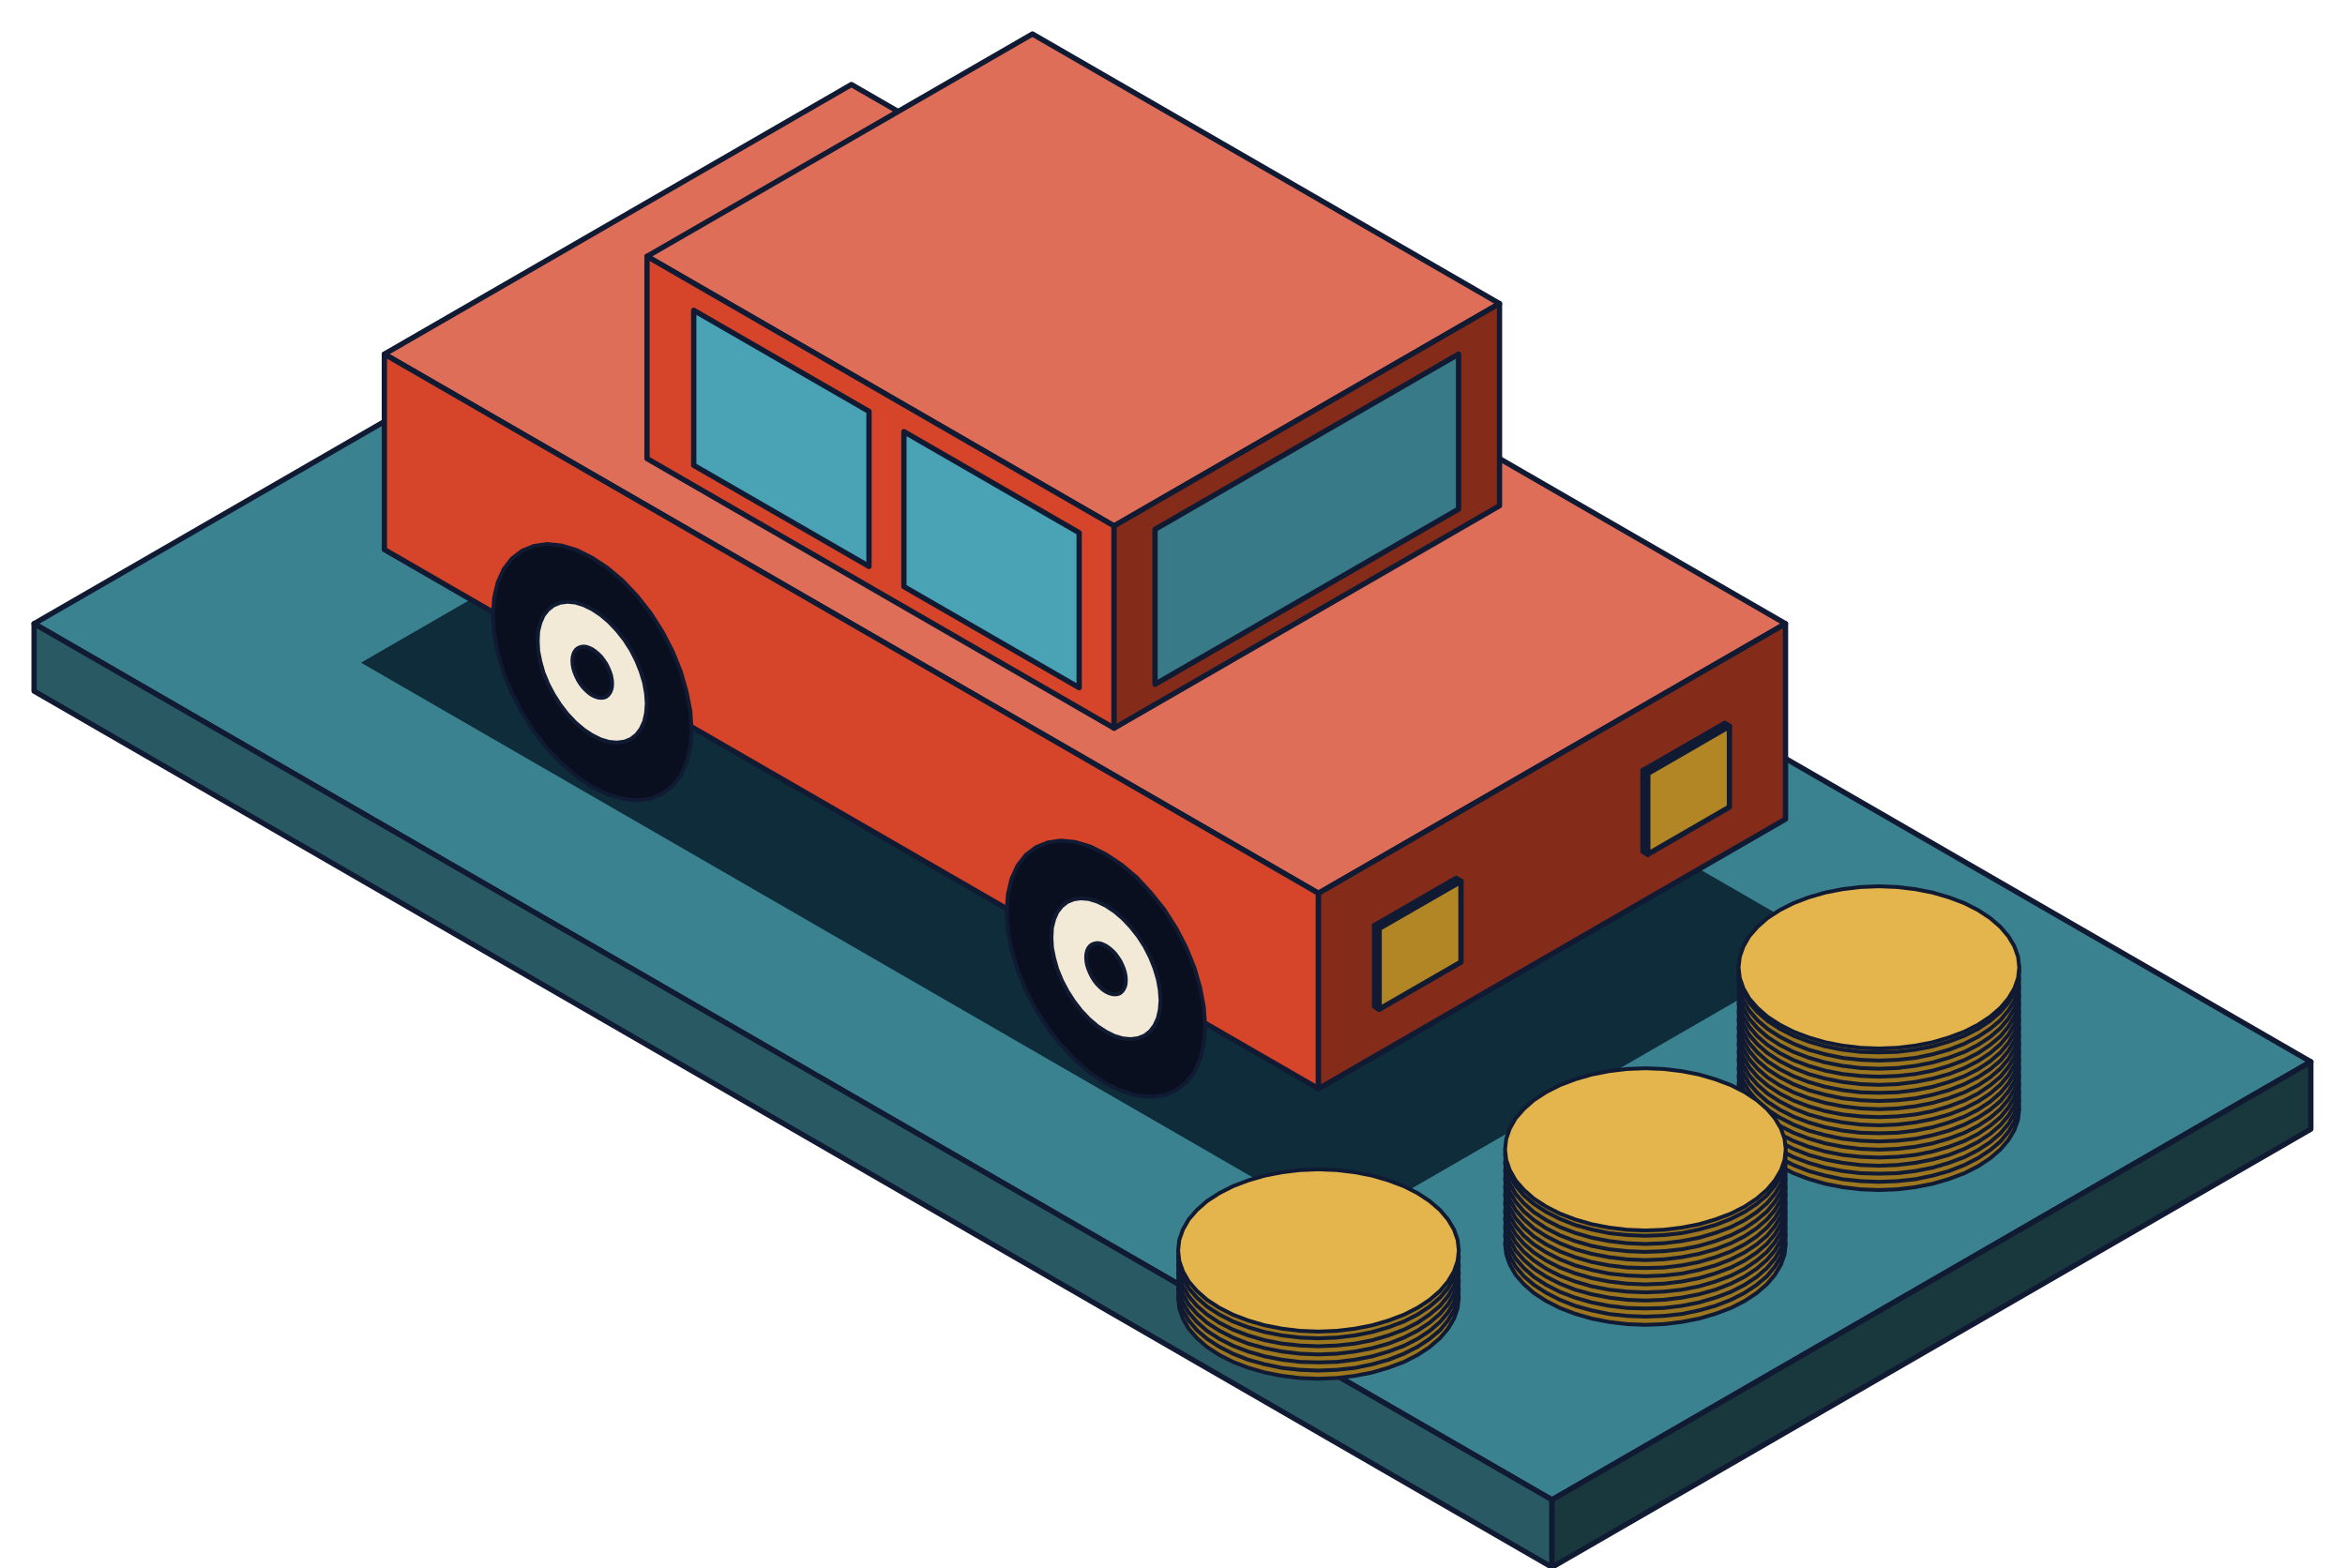
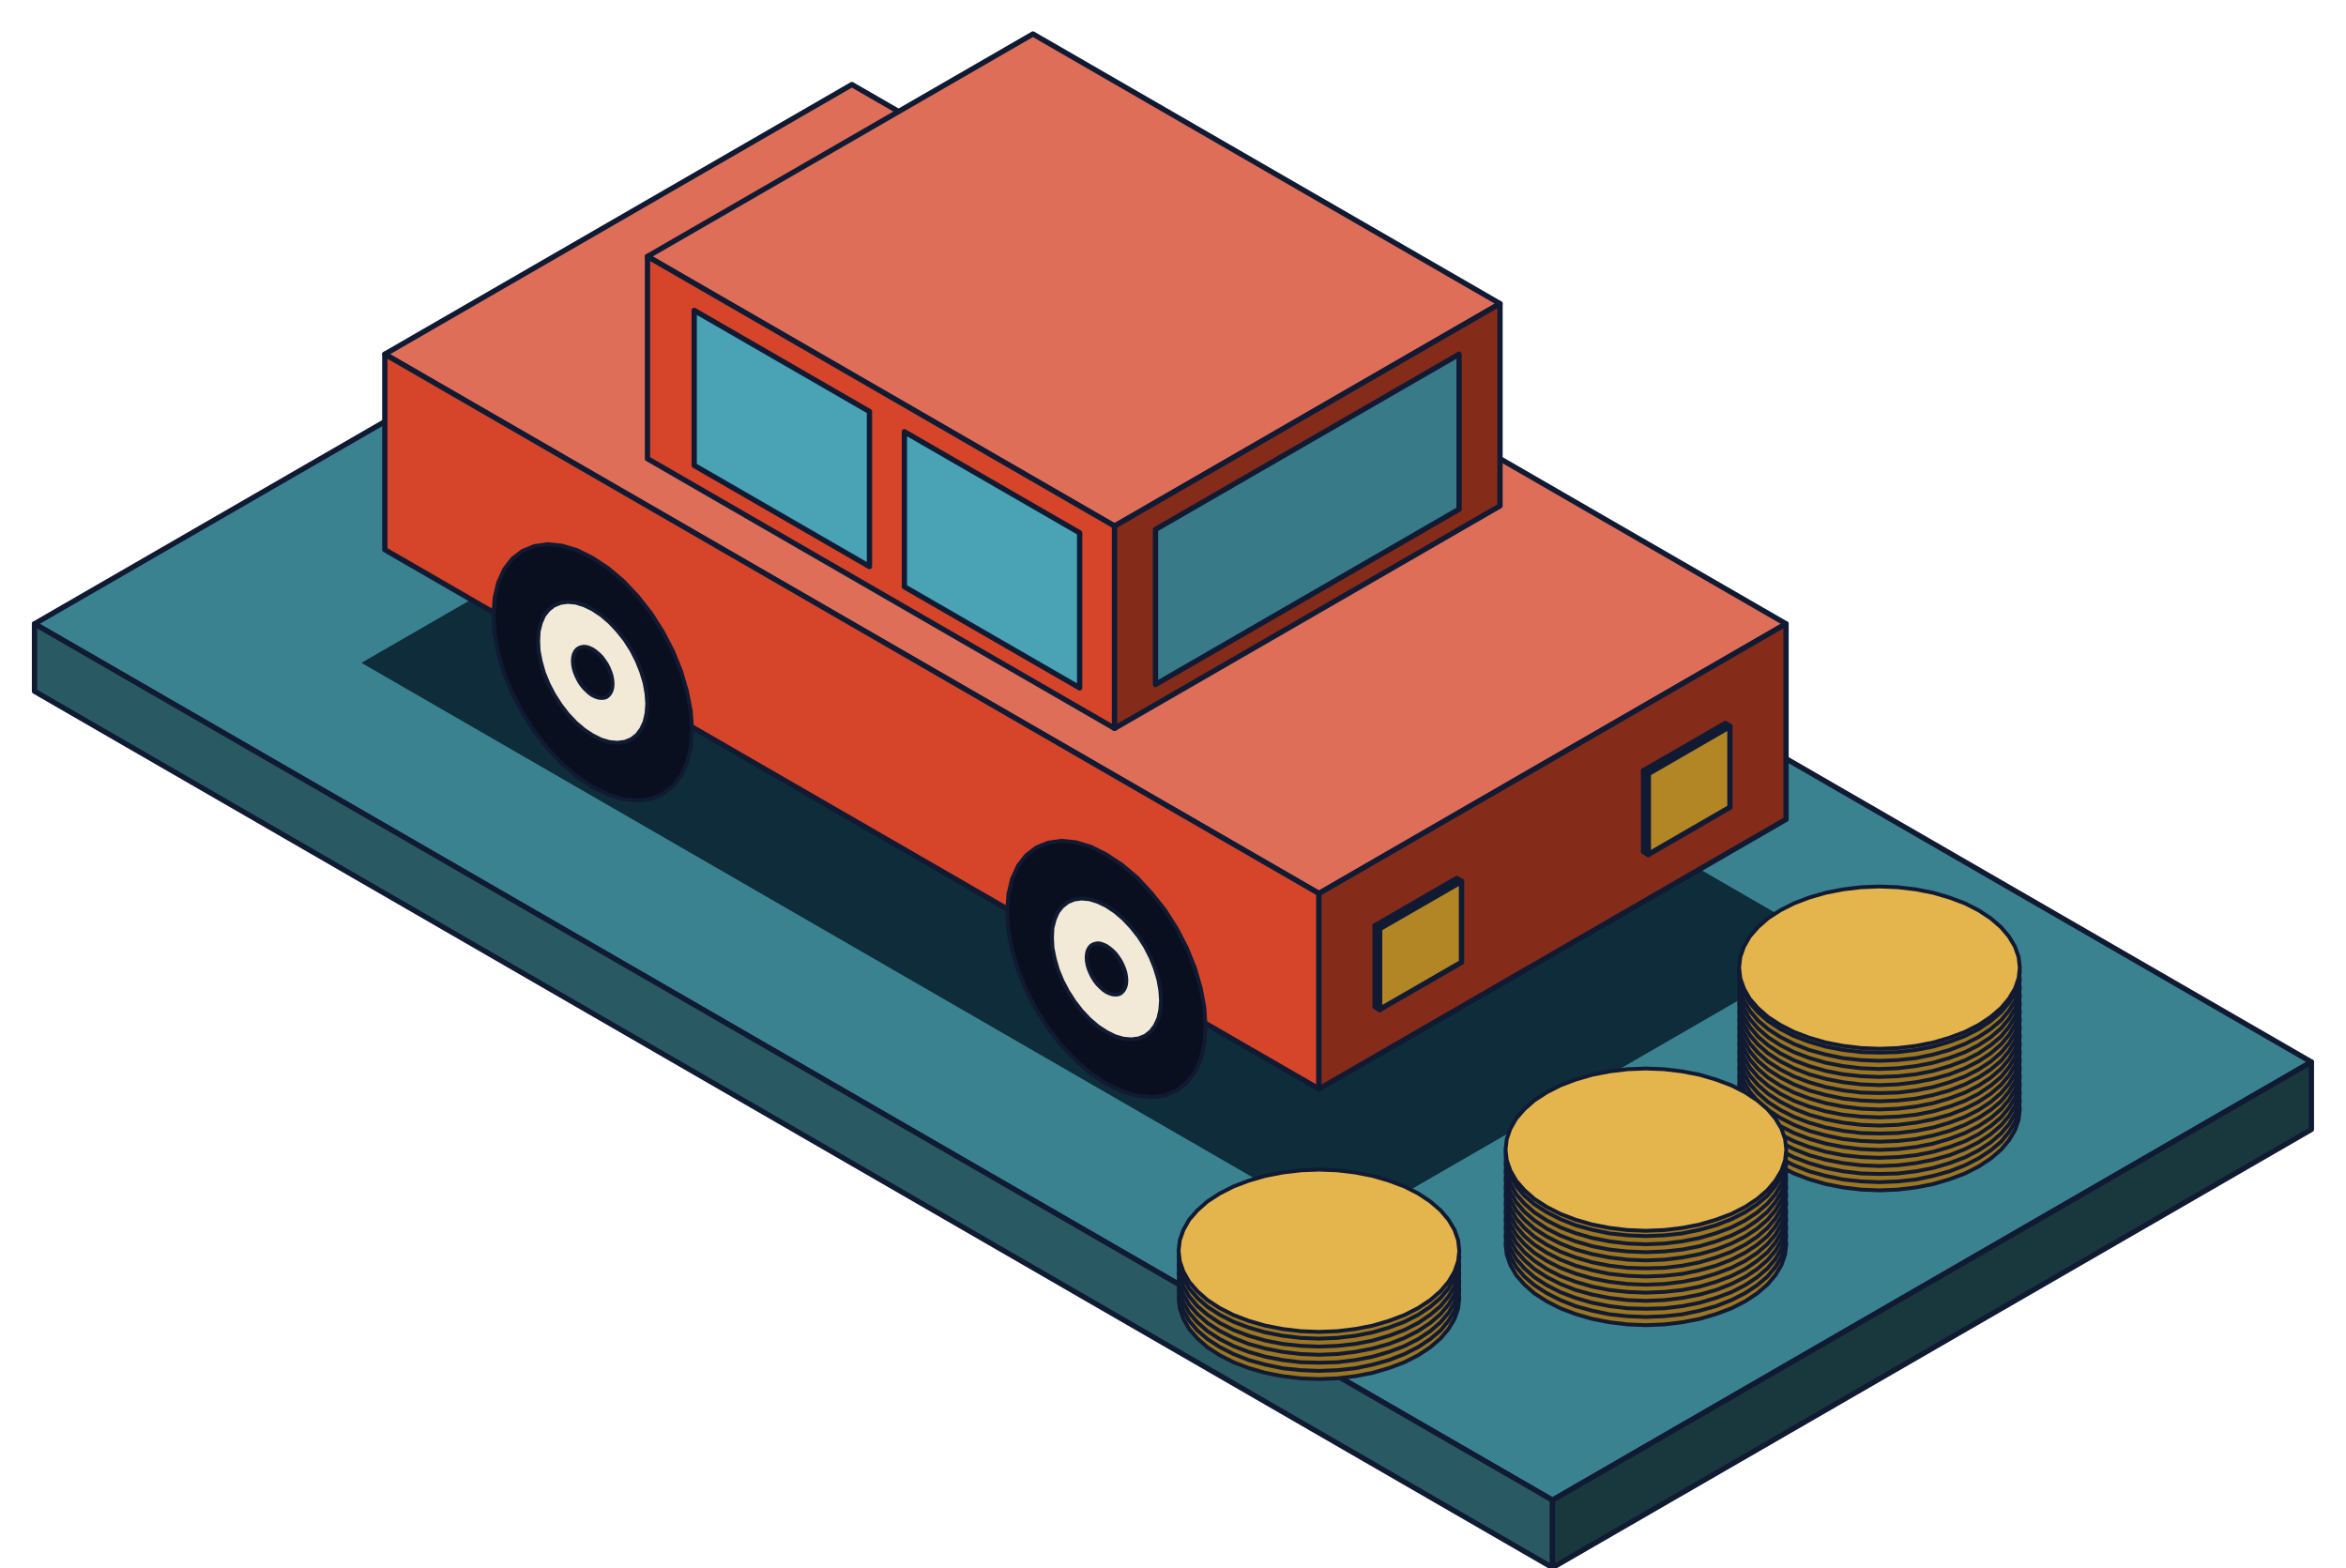
- <svg xmlns="http://www.w3.org/2000/svg" viewBox="387.3 333.1 826 552.2">
+ <svg xmlns="http://www.w3.org/2000/svg" width="826" height="552" viewBox="387.3 333.1 826 552.2">
  <defs>
    <filter id="grana">
      <feTurbulence type="fractalNoise" baseFrequency=".9" numOctaves="2" />
      <feColorMatrix values="0 0 0 0 0 0 0 0 0 0 0 0 0 0 0 0 0 0 .55 0" />
    </filter>
  </defs>
  <g transform="translate(8.8 16.9) scale(0.848)">
    <polygon points="775.8,450.0 1406.2,814.0 1091.0,996.0 460.5,632.0" fill="#3b8291" stroke="#101a33" stroke-width="2.2" stroke-linejoin="round" />
    <polygon points="460.5,632.0 1091.0,996.0 1091.0,1024.0 460.5,660.0" fill="#295a64" stroke="#101a33" stroke-width="2.2" stroke-linejoin="round" />
    <polygon points="1406.2,814.0 1091.0,996.0 1091.0,1024.0 1406.2,842.0" fill="#19383e" stroke="#101a33" stroke-width="2.2" stroke-linejoin="round" />
    <polygon points="800.0,530.6 1207.4,765.8 1003.7,883.4 596.3,648.2" fill="#0e2c3a" stroke="none" stroke-width="2.2" stroke-linejoin="round" />
    <polygon points="800.0,408.0 1188.0,632.0 994.0,744.0 606.0,520.0" fill="#df6e59" stroke="#101a33" stroke-width="2.2" stroke-linejoin="round" />
    <polygon points="606.0,520.0 994.0,744.0 994.0,825.2 606.0,601.2" fill="#d6452a" stroke="#101a33" stroke-width="2.2" stroke-linejoin="round" />
    <polygon points="1188.0,632.0 994.0,744.0 994.0,825.2 1188.0,713.2" fill="#852b1a" stroke="#101a33" stroke-width="2.2" stroke-linejoin="round" />
    <polygon points="875.2,387.0 1069.2,499.0 909.1,591.4 715.1,479.4" fill="#df6e59" stroke="#101a33" stroke-width="2.2" stroke-linejoin="round" />
    <polygon points="715.1,479.4 909.1,591.4 909.1,675.4 715.1,563.4" fill="#d6452a" stroke="#101a33" stroke-width="2.2" stroke-linejoin="round" />
    <polygon points="1069.2,499.0 909.1,591.4 909.1,675.4 1069.2,583.0" fill="#852b1a" stroke="#101a33" stroke-width="2.2" stroke-linejoin="round" />
    <polygon points="734.5,501.8 807.3,543.8 807.3,608.2 734.5,566.2" fill="#4aa3b5" stroke="#101a33" stroke-width="2.2" stroke-linejoin="round" />
    <polygon points="821.8,552.2 894.6,594.2 894.6,658.6 821.8,616.6" fill="#4aa3b5" stroke="#101a33" stroke-width="2.2" stroke-linejoin="round" />
    <polygon points="1052.2,520.0 926.1,592.8 926.1,657.2 1052.2,584.4" fill="#387a88" stroke="#101a33" stroke-width="2.2" stroke-linejoin="round" />
    <polygon points="1162.8,673.4 1164.7,674.6 1130.8,694.2 1128.8,693.0" fill="#e0a82e" stroke="#101a33" stroke-width="2.2" stroke-linejoin="round" />
    <polygon points="1128.8,693.0 1130.8,694.2 1130.8,727.8 1128.8,726.6" fill="#e0a82e" stroke="#101a33" stroke-width="2.2" stroke-linejoin="round" />
    <polygon points="1164.7,674.6 1130.8,694.2 1130.8,727.8 1164.7,708.2" fill="#b38625" stroke="#101a33" stroke-width="2.2" stroke-linejoin="round" />
    <polygon points="1051.2,737.8 1053.2,739.0 1019.2,758.6 1017.3,757.4" fill="#e0a82e" stroke="#101a33" stroke-width="2.2" stroke-linejoin="round" />
    <polygon points="1017.3,757.4 1019.2,758.6 1019.2,792.2 1017.3,791.0" fill="#e0a82e" stroke="#101a33" stroke-width="2.2" stroke-linejoin="round" />
    <polygon points="1053.2,739.0 1019.2,758.6 1019.2,792.2 1053.2,772.6" fill="#b38625" stroke="#101a33" stroke-width="2.2" stroke-linejoin="round" />
    <polygon points="733.6,676.0 733.1,668.2 731.5,660.1 729.1,651.8 725.7,643.4 721.5,635.3 716.6,627.6 711.1,620.6 705.1,614.2 698.8,608.9 692.3,604.6 685.9,601.4 679.6,599.5 673.6,598.9 668.1,599.7 663.2,601.7 659.0,604.9 655.6,609.3 653.1,614.8 651.6,621.2 651.1,628.4 651.6,636.1 653.1,644.2 655.6,652.6 659.0,660.9 663.2,669.0 668.1,676.7 673.6,683.8 679.6,690.1 685.9,695.5 692.3,699.8 698.8,702.9 705.1,704.8 711.1,705.4 716.6,704.7 721.5,702.6 725.7,699.4 729.1,695.0 731.5,689.5 733.1,683.1" fill="#0a0f1f" stroke="#101a33" stroke-width="1.6" stroke-linejoin="round" />
    <polygon points="715.0,665.2 714.7,661.0 713.9,656.5 712.5,651.9 710.7,647.4 708.4,642.9 705.7,638.7 702.6,634.8 699.3,631.3 695.9,628.4 692.3,626.0 688.8,624.3 685.3,623.2 682.0,622.9 679.0,623.3 676.3,624.4 674.0,626.2 672.1,628.6 670.8,631.6 669.9,635.1 669.7,639.1 669.9,643.3 670.8,647.8 672.1,652.4 674.0,657.0 676.3,661.4 679.0,665.6 682.0,669.5 685.3,673.0 688.8,676.0 692.3,678.3 695.9,680.1 699.3,681.1 702.6,681.4 705.7,681.0 708.4,679.9 710.7,678.1 712.5,675.7 713.9,672.7 714.7,669.2" fill="#f2ead7" stroke="#101a33" stroke-width="1.6" stroke-linejoin="round" />
    <polygon points="700.6,656.9 700.5,655.4 700.2,653.7 699.7,652.1 699.0,650.4 698.2,648.8 697.2,647.3 696.1,645.8 694.9,644.6 693.6,643.5 692.3,642.6 691.0,642.0 689.8,641.6 688.6,641.5 687.5,641.7 686.5,642.1 685.7,642.7 685.0,643.6 684.5,644.7 684.2,646.0 684.1,647.4 684.2,648.9 684.5,650.6 685.0,652.2 685.7,653.9 686.5,655.5 687.5,657.1 688.6,658.5 689.8,659.7 691.0,660.8 692.3,661.7 693.6,662.3 694.9,662.7 696.1,662.8 697.2,662.7 698.2,662.3 699.0,661.6 699.7,660.7 700.2,659.6 700.5,658.4" fill="#0a0f1f" stroke="#101a33" stroke-width="1.6" stroke-linejoin="round" />
    <polygon points="946.9,799.2 946.4,791.4 944.9,783.3 942.5,775.0 939.1,766.6 934.9,758.5 930.0,750.8 924.4,743.8 918.5,737.4 912.2,732.1 905.7,727.8 899.3,724.6 893.0,722.7 887.0,722.1 881.5,722.9 876.6,724.9 872.4,728.1 869.0,732.5 866.5,738.0 865.0,744.4 864.5,751.6 865.0,759.3 866.5,767.4 869.0,775.8 872.4,784.1 876.6,792.2 881.5,799.9 887.0,807.0 893.0,813.3 899.3,818.7 905.7,823.0 912.2,826.1 918.5,828.0 924.4,828.6 930.0,827.9 934.9,825.8 939.1,822.6 942.5,818.2 944.9,812.7 946.4,806.3" fill="#0a0f1f" stroke="#101a33" stroke-width="1.6" stroke-linejoin="round" />
    <polygon points="928.4,788.5 928.1,784.2 927.3,779.7 925.9,775.1 924.1,770.6 921.8,766.1 919.1,761.9 916.0,758.0 912.7,754.5 909.3,751.6 905.7,749.2 902.2,747.5 898.7,746.4 895.4,746.1 892.4,746.5 889.7,747.6 887.4,749.4 885.5,751.8 884.2,754.8 883.3,758.3 883.1,762.3 883.3,766.5 884.2,771.0 885.5,775.6 887.4,780.2 889.7,784.6 892.4,788.8 895.4,792.7 898.7,796.2 902.2,799.2 905.7,801.5 909.3,803.3 912.7,804.3 916.0,804.6 919.1,804.2 921.8,803.1 924.1,801.3 925.9,798.9 927.3,795.9 928.1,792.4" fill="#f2ead7" stroke="#101a33" stroke-width="1.6" stroke-linejoin="round" />
    <polygon points="914.0,780.1 913.9,778.6 913.6,776.9 913.1,775.3 912.4,773.6 911.6,772.0 910.6,770.5 909.5,769.0 908.3,767.8 907.0,766.7 905.7,765.8 904.4,765.2 903.2,764.8 902.0,764.7 900.9,764.9 899.9,765.3 899.1,765.9 898.4,766.8 897.9,767.9 897.6,769.2 897.5,770.6 897.6,772.1 897.9,773.8 898.4,775.4 899.1,777.1 899.9,778.7 900.9,780.3 902.0,781.7 903.2,782.9 904.4,784.0 905.7,784.9 907.0,785.5 908.3,785.9 909.5,786.0 910.6,785.9 911.6,785.5 912.4,784.8 913.1,783.9 913.6,782.8 913.9,781.6" fill="#0a0f1f" stroke="#101a33" stroke-width="1.6" stroke-linejoin="round" />
    <polygon points="1268.0,857.4 1262.3,860.3 1255.9,862.7 1249.1,864.7 1241.9,866.1 1234.4,867.0 1226.8,867.3 1219.2,867.0 1211.7,866.1 1204.5,864.7 1197.6,862.7 1191.3,860.3 1185.6,857.4 1180.5,854.1 1176.3,850.4 1172.9,846.5 1170.5,842.3 1169.0,838.0 1168.5,833.6 1169.0,829.2 1170.5,824.9 1172.9,820.7 1176.3,816.8 1180.5,813.1 1185.6,809.8 1191.3,806.9 1197.6,804.5 1204.5,802.5 1211.7,801.1 1219.2,800.2 1226.8,799.9 1234.4,800.2 1241.9,801.1 1249.1,802.5 1255.9,804.5 1262.3,806.9 1268.0,809.8 1273.0,813.1 1277.3,816.8 1280.6,820.7 1283.1,824.9 1284.6,829.2 1285.1,833.6 1284.6,838.0 1283.1,842.3 1280.6,846.5 1277.3,850.4 1273.0,854.1" fill="#9d7620" stroke="#101a33" stroke-width="1.6" stroke-linejoin="round" />
    <polygon points="1268.0,854.0 1262.3,856.9 1255.9,859.4 1249.1,861.3 1241.9,862.8 1234.4,863.6 1226.8,863.9 1219.2,863.6 1211.7,862.8 1204.5,861.3 1197.6,859.4 1191.3,856.9 1185.6,854.0 1180.5,850.7 1176.3,847.1 1172.9,843.1 1170.5,839.0 1169.0,834.6 1168.5,830.2 1169.0,825.8 1170.5,821.5 1172.9,817.4 1176.3,813.4 1180.5,809.8 1185.6,806.4 1191.3,803.5 1197.6,801.1 1204.5,799.1 1211.7,797.7 1219.2,796.9 1226.8,796.6 1234.4,796.9 1241.9,797.7 1249.1,799.1 1255.9,801.1 1262.3,803.5 1268.0,806.4 1273.0,809.8 1277.3,813.4 1280.6,817.4 1283.1,821.5 1284.6,825.8 1285.1,830.2 1284.6,834.6 1283.1,839.0 1280.6,843.1 1277.3,847.1 1273.0,850.7" fill="#9d7620" stroke="#101a33" stroke-width="1.6" stroke-linejoin="round" />
    <polygon points="1268.0,850.7 1262.3,853.6 1255.9,856.0 1249.1,858.0 1241.9,859.4 1234.4,860.3 1226.8,860.5 1219.2,860.3 1211.7,859.4 1204.5,858.0 1197.6,856.0 1191.3,853.6 1185.6,850.7 1180.5,847.4 1176.3,843.7 1172.9,839.8 1170.5,835.6 1169.0,831.3 1168.5,826.9 1169.0,822.5 1170.5,818.2 1172.9,814.0 1176.3,810.1 1180.5,806.4 1185.6,803.1 1191.3,800.2 1197.6,797.7 1204.5,795.8 1211.7,794.4 1219.2,793.5 1226.8,793.2 1234.4,793.5 1241.9,794.4 1249.1,795.8 1255.9,797.7 1262.3,800.2 1268.0,803.1 1273.0,806.4 1277.3,810.1 1280.6,814.0 1283.1,818.2 1284.6,822.5 1285.1,826.9 1284.6,831.3 1283.1,835.6 1280.6,839.8 1277.3,843.7 1273.0,847.4" fill="#9d7620" stroke="#101a33" stroke-width="1.6" stroke-linejoin="round" />
    <polygon points="1268.0,847.3 1262.3,850.2 1255.9,852.7 1249.1,854.6 1241.9,856.0 1234.4,856.9 1226.8,857.2 1219.2,856.9 1211.7,856.0 1204.5,854.6 1197.6,852.7 1191.3,850.2 1185.6,847.3 1180.5,844.0 1176.3,840.3 1172.9,836.4 1170.5,832.2 1169.0,827.9 1168.5,823.5 1169.0,819.1 1170.5,814.8 1172.9,810.6 1176.3,806.7 1180.5,803.0 1185.6,799.7 1191.3,796.8 1197.6,794.4 1204.5,792.4 1211.7,791.0 1219.2,790.1 1226.8,789.9 1234.4,790.1 1241.9,791.0 1249.1,792.4 1255.9,794.4 1262.3,796.8 1268.0,799.7 1273.0,803.0 1277.3,806.7 1280.6,810.6 1283.1,814.8 1284.6,819.1 1285.1,823.5 1284.6,827.9 1283.1,832.2 1280.6,836.4 1277.3,840.3 1273.0,844.0" fill="#9d7620" stroke="#101a33" stroke-width="1.6" stroke-linejoin="round" />
    <polygon points="1268.0,844.0 1262.3,846.9 1255.9,849.3 1249.1,851.3 1241.9,852.7 1234.4,853.5 1226.8,853.8 1219.2,853.5 1211.7,852.7 1204.5,851.3 1197.6,849.3 1191.3,846.9 1185.6,844.0 1180.5,840.6 1176.3,837.0 1172.9,833.0 1170.5,828.9 1169.0,824.6 1168.5,820.2 1169.0,815.8 1170.5,811.4 1172.9,807.3 1176.3,803.3 1180.5,799.7 1185.6,796.4 1191.3,793.5 1197.6,791.0 1204.5,789.1 1211.7,787.6 1219.2,786.8 1226.8,786.5 1234.4,786.8 1241.9,787.6 1249.1,789.1 1255.9,791.0 1262.3,793.5 1268.0,796.4 1273.0,799.7 1277.3,803.3 1280.6,807.3 1283.1,811.4 1284.6,815.8 1285.1,820.2 1284.6,824.6 1283.1,828.9 1280.6,833.0 1277.3,837.0 1273.0,840.6" fill="#9d7620" stroke="#101a33" stroke-width="1.6" stroke-linejoin="round" />
    <polygon points="1268.0,840.6 1262.3,843.5 1255.9,845.9 1249.1,847.9 1241.9,849.3 1234.4,850.2 1226.8,850.5 1219.2,850.2 1211.7,849.3 1204.5,847.9 1197.6,845.9 1191.3,843.5 1185.6,840.6 1180.5,837.3 1176.3,833.6 1172.9,829.7 1170.5,825.5 1169.0,821.2 1168.5,816.8 1169.0,812.4 1170.5,808.1 1172.9,803.9 1176.3,800.0 1180.5,796.3 1185.6,793.0 1191.3,790.1 1197.6,787.7 1204.5,785.7 1211.7,784.3 1219.2,783.4 1226.8,783.1 1234.4,783.4 1241.9,784.3 1249.1,785.7 1255.9,787.7 1262.3,790.1 1268.0,793.0 1273.0,796.3 1277.3,800.0 1280.6,803.9 1283.1,808.1 1284.6,812.4 1285.1,816.8 1284.6,821.2 1283.1,825.5 1280.6,829.7 1277.3,833.6 1273.0,837.3" fill="#9d7620" stroke="#101a33" stroke-width="1.6" stroke-linejoin="round" />
    <polygon points="1268.0,837.2 1262.3,840.1 1255.9,842.6 1249.1,844.5 1241.9,846.0 1234.4,846.8 1226.8,847.1 1219.2,846.8 1211.7,846.0 1204.5,844.5 1197.6,842.6 1191.3,840.1 1185.6,837.2 1180.5,833.9 1176.3,830.3 1172.9,826.3 1170.5,822.2 1169.0,817.8 1168.5,813.4 1169.0,809.0 1170.5,804.7 1172.9,800.6 1176.3,796.6 1180.5,793.0 1185.6,789.6 1191.3,786.7 1197.6,784.3 1204.5,782.3 1211.7,780.9 1219.2,780.1 1226.8,779.8 1234.4,780.1 1241.9,780.9 1249.1,782.3 1255.9,784.3 1262.3,786.7 1268.0,789.6 1273.0,793.0 1277.3,796.6 1280.6,800.6 1283.1,804.7 1284.6,809.0 1285.1,813.4 1284.6,817.8 1283.1,822.2 1280.6,826.3 1277.3,830.3 1273.0,833.9" fill="#9d7620" stroke="#101a33" stroke-width="1.6" stroke-linejoin="round" />
    <polygon points="1268.0,833.9 1262.3,836.8 1255.9,839.2 1249.1,841.2 1241.9,842.6 1234.4,843.5 1226.8,843.7 1219.2,843.5 1211.7,842.6 1204.5,841.2 1197.6,839.2 1191.3,836.8 1185.6,833.9 1180.5,830.6 1176.3,826.9 1172.9,823.0 1170.5,818.8 1169.0,814.5 1168.5,810.1 1169.0,805.7 1170.5,801.4 1172.9,797.2 1176.3,793.3 1180.5,789.6 1185.6,786.3 1191.3,783.4 1197.6,780.9 1204.5,779.0 1211.7,777.6 1219.2,776.7 1226.8,776.4 1234.4,776.7 1241.9,777.6 1249.1,779.0 1255.9,780.9 1262.3,783.4 1268.0,786.3 1273.0,789.6 1277.3,793.3 1280.6,797.2 1283.1,801.4 1284.6,805.7 1285.1,810.1 1284.6,814.5 1283.1,818.8 1280.6,823.0 1277.3,826.9 1273.0,830.6" fill="#9d7620" stroke="#101a33" stroke-width="1.6" stroke-linejoin="round" />
    <polygon points="1268.0,830.5 1262.3,833.4 1255.9,835.9 1249.1,837.8 1241.9,839.2 1234.4,840.1 1226.8,840.4 1219.2,840.1 1211.7,839.2 1204.5,837.8 1197.6,835.9 1191.3,833.4 1185.6,830.5 1180.5,827.2 1176.3,823.5 1172.9,819.6 1170.5,815.4 1169.0,811.1 1168.5,806.7 1169.0,802.3 1170.5,798.0 1172.9,793.8 1176.3,789.9 1180.5,786.2 1185.6,782.9 1191.3,780.0 1197.6,777.6 1204.5,775.6 1211.7,774.2 1219.2,773.3 1226.8,773.1 1234.4,773.3 1241.9,774.2 1249.1,775.6 1255.9,777.6 1262.3,780.0 1268.0,782.9 1273.0,786.2 1277.3,789.9 1280.6,793.8 1283.1,798.0 1284.6,802.3 1285.1,806.7 1284.6,811.1 1283.1,815.4 1280.6,819.6 1277.3,823.5 1273.0,827.2" fill="#9d7620" stroke="#101a33" stroke-width="1.6" stroke-linejoin="round" />
    <polygon points="1268.0,827.2 1262.3,830.1 1255.9,832.5 1249.1,834.5 1241.9,835.9 1234.4,836.7 1226.8,837.0 1219.2,836.7 1211.7,835.9 1204.5,834.5 1197.6,832.5 1191.3,830.1 1185.6,827.2 1180.5,823.8 1176.3,820.2 1172.9,816.2 1170.5,812.1 1169.0,807.8 1168.5,803.4 1169.0,799.0 1170.5,794.6 1172.9,790.5 1176.3,786.5 1180.5,782.9 1185.6,779.6 1191.3,776.7 1197.6,774.2 1204.5,772.3 1211.7,770.8 1219.2,770.0 1226.8,769.7 1234.4,770.0 1241.9,770.8 1249.1,772.3 1255.9,774.2 1262.3,776.7 1268.0,779.6 1273.0,782.9 1277.3,786.5 1280.6,790.5 1283.1,794.6 1284.6,799.0 1285.1,803.4 1284.6,807.8 1283.1,812.1 1280.6,816.2 1277.3,820.2 1273.0,823.8" fill="#9d7620" stroke="#101a33" stroke-width="1.6" stroke-linejoin="round" />
    <polygon points="1268.0,823.8 1262.3,826.7 1255.9,829.1 1249.1,831.1 1241.9,832.5 1234.4,833.4 1226.8,833.7 1219.2,833.4 1211.7,832.5 1204.5,831.1 1197.6,829.1 1191.3,826.7 1185.6,823.8 1180.5,820.5 1176.3,816.8 1172.9,812.9 1170.5,808.7 1169.0,804.4 1168.5,800.0 1169.0,795.6 1170.5,791.3 1172.9,787.1 1176.3,783.2 1180.5,779.5 1185.6,776.2 1191.3,773.3 1197.6,770.9 1204.5,768.9 1211.7,767.5 1219.2,766.6 1226.8,766.3 1234.4,766.6 1241.9,767.5 1249.1,768.9 1255.9,770.9 1262.3,773.3 1268.0,776.2 1273.0,779.5 1277.3,783.2 1280.6,787.1 1283.1,791.3 1284.6,795.6 1285.1,800.0 1284.6,804.4 1283.1,808.7 1280.6,812.9 1277.3,816.8 1273.0,820.5" fill="#9d7620" stroke="#101a33" stroke-width="1.6" stroke-linejoin="round" />
    <polygon points="1268.0,820.4 1262.3,823.3 1255.9,825.8 1249.1,827.7 1241.9,829.2 1234.4,830.0 1226.8,830.3 1219.2,830.0 1211.7,829.2 1204.5,827.7 1197.6,825.8 1191.3,823.3 1185.6,820.4 1180.5,817.1 1176.3,813.5 1172.9,809.5 1170.5,805.4 1169.0,801.0 1168.5,796.6 1169.0,792.2 1170.5,787.9 1172.9,783.8 1176.3,779.8 1180.5,776.2 1185.6,772.8 1191.3,769.9 1197.6,767.5 1204.5,765.5 1211.7,764.1 1219.2,763.3 1226.8,763.0 1234.4,763.3 1241.9,764.1 1249.1,765.5 1255.9,767.5 1262.3,769.9 1268.0,772.8 1273.0,776.2 1277.3,779.8 1280.6,783.8 1283.1,787.9 1284.6,792.2 1285.1,796.6 1284.6,801.0 1283.1,805.4 1280.6,809.5 1277.3,813.5 1273.0,817.1" fill="#9d7620" stroke="#101a33" stroke-width="1.6" stroke-linejoin="round" />
    <polygon points="1268.0,817.1 1262.3,820.0 1255.9,822.4 1249.1,824.4 1241.9,825.8 1234.4,826.7 1226.8,826.9 1219.2,826.7 1211.7,825.8 1204.5,824.4 1197.6,822.4 1191.3,820.0 1185.6,817.1 1180.5,813.8 1176.3,810.1 1172.9,806.2 1170.5,802.0 1169.0,797.7 1168.5,793.3 1169.0,788.9 1170.5,784.6 1172.9,780.4 1176.3,776.5 1180.5,772.8 1185.6,769.5 1191.3,766.6 1197.6,764.1 1204.5,762.2 1211.7,760.8 1219.2,759.9 1226.8,759.6 1234.4,759.9 1241.9,760.8 1249.1,762.2 1255.9,764.1 1262.3,766.6 1268.0,769.5 1273.0,772.8 1277.3,776.5 1280.6,780.4 1283.1,784.6 1284.6,788.9 1285.1,793.3 1284.6,797.7 1283.1,802.0 1280.6,806.2 1277.3,810.1 1273.0,813.8" fill="#9d7620" stroke="#101a33" stroke-width="1.6" stroke-linejoin="round" />
    <polygon points="1268.0,813.7 1262.3,816.6 1255.9,819.1 1249.1,821.0 1241.9,822.4 1234.4,823.3 1226.8,823.6 1219.2,823.3 1211.7,822.4 1204.5,821.0 1197.6,819.1 1191.3,816.6 1185.6,813.7 1180.5,810.4 1176.3,806.7 1172.9,802.8 1170.5,798.6 1169.0,794.3 1168.5,789.9 1169.0,785.5 1170.5,781.2 1172.9,777.0 1176.3,773.1 1180.5,769.4 1185.6,766.1 1191.3,763.2 1197.6,760.8 1204.5,758.8 1211.7,757.4 1219.2,756.5 1226.8,756.3 1234.4,756.5 1241.9,757.4 1249.1,758.8 1255.9,760.8 1262.3,763.2 1268.0,766.1 1273.0,769.4 1277.3,773.1 1280.6,777.0 1283.1,781.2 1284.6,785.5 1285.1,789.9 1284.6,794.3 1283.1,798.6 1280.6,802.8 1277.3,806.7 1273.0,810.4" fill="#9d7620" stroke="#101a33" stroke-width="1.6" stroke-linejoin="round" />
    <polygon points="1268.0,810.4 1262.3,813.3 1255.9,815.7 1249.1,817.7 1241.9,819.1 1234.4,819.9 1226.8,820.2 1219.2,819.9 1211.7,819.1 1204.5,817.7 1197.6,815.7 1191.3,813.3 1185.6,810.4 1180.5,807.0 1176.3,803.4 1172.9,799.4 1170.5,795.3 1169.0,791.0 1168.5,786.6 1169.0,782.2 1170.5,777.8 1172.9,773.7 1176.3,769.7 1180.5,766.1 1185.6,762.8 1191.3,759.9 1197.6,757.4 1204.5,755.5 1211.7,754.0 1219.2,753.2 1226.8,752.9 1234.4,753.2 1241.9,754.0 1249.1,755.5 1255.9,757.4 1262.3,759.9 1268.0,762.8 1273.0,766.1 1277.3,769.7 1280.6,773.7 1283.1,777.8 1284.6,782.2 1285.1,786.6 1284.6,791.0 1283.1,795.3 1280.6,799.4 1277.3,803.4 1273.0,807.0" fill="#9d7620" stroke="#101a33" stroke-width="1.6" stroke-linejoin="round" />
    <polygon points="1268.0,807.0 1262.3,809.9 1255.9,812.3 1249.1,814.3 1241.9,815.7 1234.4,816.6 1226.8,816.9 1219.2,816.6 1211.7,815.7 1204.5,814.3 1197.6,812.3 1191.3,809.9 1185.6,807.0 1180.5,803.7 1176.3,800.0 1172.9,796.1 1170.5,791.9 1169.0,787.6 1168.5,783.2 1169.0,778.8 1170.5,774.5 1172.9,770.3 1176.3,766.4 1180.5,762.7 1185.6,759.4 1191.3,756.5 1197.6,754.1 1204.5,752.1 1211.7,750.7 1219.2,749.8 1226.8,749.5 1234.4,749.8 1241.9,750.7 1249.1,752.1 1255.9,754.1 1262.3,756.5 1268.0,759.4 1273.0,762.7 1277.3,766.4 1280.6,770.3 1283.1,774.5 1284.6,778.8 1285.1,783.2 1284.6,787.6 1283.1,791.9 1280.6,796.1 1277.3,800.0 1273.0,803.7" fill="#9d7620" stroke="#101a33" stroke-width="1.6" stroke-linejoin="round" />
    <polygon points="1268.0,803.6 1262.3,806.5 1255.9,809.0 1249.1,810.9 1241.9,812.4 1234.4,813.2 1226.8,813.5 1219.2,813.2 1211.7,812.4 1204.5,810.9 1197.6,809.0 1191.3,806.5 1185.6,803.6 1180.5,800.3 1176.3,796.7 1172.9,792.7 1170.5,788.6 1169.0,784.2 1168.5,779.8 1169.0,775.4 1170.5,771.1 1172.9,767.0 1176.3,763.0 1180.5,759.4 1185.6,756.0 1191.3,753.1 1197.6,750.7 1204.5,748.7 1211.7,747.3 1219.2,746.5 1226.8,746.2 1234.4,746.5 1241.9,747.3 1249.1,748.7 1255.9,750.7 1262.3,753.1 1268.0,756.0 1273.0,759.4 1277.3,763.0 1280.6,767.0 1283.1,771.1 1284.6,775.4 1285.1,779.8 1284.6,784.2 1283.1,788.6 1280.6,792.7 1277.3,796.7 1273.0,800.3" fill="#9d7620" stroke="#101a33" stroke-width="1.6" stroke-linejoin="round" />
    <polygon points="1268.0,800.3 1262.3,803.2 1255.9,805.6 1249.1,807.6 1241.9,809.0 1234.4,809.9 1226.8,810.1 1219.2,809.9 1211.7,809.0 1204.5,807.6 1197.6,805.6 1191.3,803.2 1185.6,800.3 1180.5,797.0 1176.3,793.3 1172.9,789.4 1170.5,785.2 1169.0,780.9 1168.5,776.5 1169.0,772.1 1170.5,767.8 1172.9,763.6 1176.3,759.7 1180.5,756.0 1185.6,752.7 1191.3,749.8 1197.6,747.3 1204.5,745.4 1211.7,744.0 1219.2,743.1 1226.8,742.8 1234.4,743.1 1241.9,744.0 1249.1,745.4 1255.9,747.3 1262.3,749.8 1268.0,752.7 1273.0,756.0 1277.3,759.7 1280.6,763.6 1283.1,767.8 1284.6,772.1 1285.1,776.5 1284.6,780.9 1283.1,785.2 1280.6,789.4 1277.3,793.3 1273.0,797.0" fill="#9d7620" stroke="#101a33" stroke-width="1.6" stroke-linejoin="round" />
    <polygon points="1268.0,798.6 1262.3,801.5 1255.9,803.9 1249.1,805.9 1241.9,807.3 1234.4,808.2 1226.8,808.5 1219.2,808.2 1211.7,807.3 1204.5,805.9 1197.6,803.9 1191.3,801.5 1185.6,798.6 1180.5,795.3 1176.3,791.6 1172.9,787.7 1170.5,783.5 1169.0,779.2 1168.5,774.8 1169.0,770.4 1170.5,766.1 1172.9,761.9 1176.3,758.0 1180.5,754.3 1185.6,751.0 1191.3,748.1 1197.6,745.7 1204.5,743.7 1211.7,742.3 1219.2,741.4 1226.8,741.1 1234.4,741.4 1241.9,742.3 1249.1,743.7 1255.9,745.7 1262.3,748.1 1268.0,751.0 1273.0,754.3 1277.3,758.0 1280.6,761.9 1283.1,766.1 1284.6,770.4 1285.1,774.8 1284.6,779.2 1283.1,783.5 1280.6,787.7 1277.3,791.6 1273.0,795.3" fill="#e5b54d" stroke="#101a33" stroke-width="1.6" stroke-linejoin="round" />
    <polygon points="1171.0,913.4 1165.3,916.3 1158.9,918.7 1152.1,920.7 1144.9,922.1 1137.4,923.0 1129.8,923.3 1122.2,923.0 1114.7,922.1 1107.5,920.7 1100.6,918.7 1094.3,916.3 1088.6,913.4 1083.5,910.1 1079.3,906.4 1075.9,902.5 1073.5,898.3 1072.0,894.0 1071.5,889.6 1072.0,885.2 1073.5,880.9 1075.9,876.7 1079.3,872.8 1083.5,869.1 1088.6,865.8 1094.3,862.9 1100.6,860.5 1107.5,858.5 1114.7,857.1 1122.2,856.2 1129.8,855.9 1137.4,856.2 1144.9,857.1 1152.1,858.5 1158.9,860.5 1165.3,862.9 1171.0,865.8 1176.0,869.1 1180.3,872.8 1183.6,876.7 1186.1,880.9 1187.6,885.2 1188.1,889.6 1187.6,894.0 1186.1,898.3 1183.6,902.5 1180.3,906.4 1176.0,910.1" fill="#9d7620" stroke="#101a33" stroke-width="1.6" stroke-linejoin="round" />
    <polygon points="1171.0,910.0 1165.3,912.9 1158.9,915.4 1152.1,917.3 1144.9,918.8 1137.4,919.6 1129.8,919.9 1122.2,919.6 1114.7,918.8 1107.5,917.3 1100.6,915.4 1094.3,912.9 1088.6,910.0 1083.5,906.7 1079.3,903.1 1075.9,899.1 1073.5,895.0 1072.0,890.6 1071.5,886.2 1072.0,881.8 1073.5,877.5 1075.9,873.4 1079.3,869.4 1083.5,865.8 1088.6,862.4 1094.3,859.5 1100.6,857.1 1107.5,855.1 1114.7,853.7 1122.2,852.9 1129.8,852.6 1137.4,852.9 1144.9,853.7 1152.1,855.1 1158.9,857.1 1165.3,859.5 1171.0,862.4 1176.0,865.8 1180.3,869.4 1183.6,873.4 1186.1,877.5 1187.6,881.8 1188.1,886.2 1187.6,890.6 1186.1,895.0 1183.6,899.1 1180.3,903.1 1176.0,906.7" fill="#9d7620" stroke="#101a33" stroke-width="1.6" stroke-linejoin="round" />
    <polygon points="1171.0,906.7 1165.3,909.6 1158.9,912.0 1152.1,914.0 1144.9,915.4 1137.4,916.3 1129.8,916.5 1122.2,916.3 1114.7,915.4 1107.5,914.0 1100.6,912.0 1094.3,909.6 1088.6,906.7 1083.5,903.4 1079.3,899.7 1075.9,895.8 1073.5,891.6 1072.0,887.3 1071.5,882.9 1072.0,878.5 1073.5,874.2 1075.9,870.0 1079.3,866.1 1083.5,862.4 1088.6,859.1 1094.3,856.2 1100.6,853.7 1107.5,851.8 1114.7,850.4 1122.2,849.5 1129.8,849.2 1137.4,849.5 1144.9,850.4 1152.1,851.8 1158.9,853.7 1165.3,856.2 1171.0,859.1 1176.0,862.4 1180.3,866.1 1183.6,870.0 1186.1,874.2 1187.6,878.5 1188.1,882.9 1187.6,887.3 1186.1,891.6 1183.6,895.8 1180.3,899.7 1176.0,903.4" fill="#9d7620" stroke="#101a33" stroke-width="1.6" stroke-linejoin="round" />
    <polygon points="1171.0,903.3 1165.3,906.2 1158.9,908.7 1152.1,910.6 1144.9,912.0 1137.4,912.9 1129.8,913.2 1122.2,912.9 1114.7,912.0 1107.5,910.6 1100.6,908.7 1094.3,906.2 1088.6,903.3 1083.5,900.0 1079.3,896.3 1075.9,892.4 1073.5,888.2 1072.0,883.9 1071.5,879.5 1072.0,875.1 1073.5,870.8 1075.9,866.6 1079.3,862.7 1083.5,859.0 1088.6,855.7 1094.3,852.8 1100.6,850.4 1107.5,848.4 1114.7,847.0 1122.2,846.1 1129.8,845.9 1137.4,846.1 1144.9,847.0 1152.1,848.4 1158.9,850.4 1165.3,852.8 1171.0,855.7 1176.0,859.0 1180.3,862.7 1183.6,866.6 1186.1,870.8 1187.6,875.1 1188.1,879.5 1187.6,883.9 1186.1,888.2 1183.6,892.4 1180.3,896.3 1176.0,900.0" fill="#9d7620" stroke="#101a33" stroke-width="1.6" stroke-linejoin="round" />
    <polygon points="1171.0,900.0 1165.3,902.9 1158.9,905.3 1152.1,907.3 1144.9,908.7 1137.4,909.5 1129.8,909.8 1122.2,909.5 1114.7,908.7 1107.5,907.3 1100.6,905.3 1094.3,902.9 1088.6,900.0 1083.5,896.6 1079.3,893.0 1075.9,889.0 1073.5,884.9 1072.0,880.6 1071.5,876.2 1072.0,871.8 1073.5,867.4 1075.9,863.3 1079.3,859.3 1083.5,855.7 1088.6,852.4 1094.3,849.5 1100.6,847.0 1107.5,845.1 1114.7,843.6 1122.2,842.8 1129.8,842.5 1137.4,842.8 1144.9,843.6 1152.1,845.1 1158.9,847.0 1165.3,849.5 1171.0,852.4 1176.0,855.7 1180.3,859.3 1183.6,863.3 1186.1,867.4 1187.6,871.8 1188.1,876.2 1187.6,880.6 1186.1,884.9 1183.6,889.0 1180.3,893.0 1176.0,896.6" fill="#9d7620" stroke="#101a33" stroke-width="1.6" stroke-linejoin="round" />
    <polygon points="1171.0,896.6 1165.3,899.5 1158.9,901.9 1152.1,903.9 1144.9,905.3 1137.4,906.2 1129.8,906.5 1122.2,906.2 1114.7,905.3 1107.5,903.9 1100.6,901.9 1094.3,899.5 1088.6,896.6 1083.5,893.3 1079.3,889.6 1075.9,885.7 1073.5,881.5 1072.0,877.2 1071.5,872.8 1072.0,868.4 1073.5,864.1 1075.9,859.9 1079.3,856.0 1083.5,852.3 1088.6,849.0 1094.3,846.1 1100.6,843.7 1107.5,841.7 1114.7,840.3 1122.2,839.4 1129.8,839.1 1137.4,839.4 1144.9,840.3 1152.1,841.7 1158.9,843.7 1165.3,846.1 1171.0,849.0 1176.0,852.3 1180.3,856.0 1183.6,859.9 1186.1,864.1 1187.6,868.4 1188.1,872.8 1187.6,877.2 1186.1,881.5 1183.6,885.7 1180.3,889.6 1176.0,893.3" fill="#9d7620" stroke="#101a33" stroke-width="1.6" stroke-linejoin="round" />
    <polygon points="1171.0,893.2 1165.3,896.1 1158.9,898.6 1152.1,900.5 1144.9,902.0 1137.4,902.8 1129.8,903.1 1122.2,902.8 1114.7,902.0 1107.5,900.5 1100.6,898.6 1094.3,896.1 1088.6,893.2 1083.5,889.9 1079.3,886.3 1075.9,882.3 1073.5,878.2 1072.0,873.8 1071.5,869.4 1072.0,865.0 1073.5,860.7 1075.9,856.6 1079.3,852.6 1083.5,849.0 1088.6,845.6 1094.3,842.7 1100.6,840.3 1107.5,838.3 1114.7,836.9 1122.2,836.1 1129.8,835.8 1137.4,836.1 1144.9,836.9 1152.1,838.3 1158.9,840.3 1165.3,842.7 1171.0,845.6 1176.0,849.0 1180.3,852.6 1183.6,856.6 1186.1,860.7 1187.6,865.0 1188.1,869.4 1187.6,873.8 1186.1,878.2 1183.6,882.3 1180.3,886.3 1176.0,889.9" fill="#9d7620" stroke="#101a33" stroke-width="1.6" stroke-linejoin="round" />
    <polygon points="1171.0,889.9 1165.3,892.8 1158.9,895.2 1152.1,897.2 1144.9,898.6 1137.4,899.5 1129.8,899.7 1122.2,899.5 1114.7,898.6 1107.5,897.2 1100.6,895.2 1094.3,892.8 1088.6,889.9 1083.5,886.6 1079.3,882.9 1075.9,879.0 1073.5,874.8 1072.0,870.5 1071.5,866.1 1072.0,861.7 1073.5,857.4 1075.9,853.2 1079.3,849.3 1083.5,845.6 1088.6,842.3 1094.3,839.4 1100.6,836.9 1107.5,835.0 1114.7,833.6 1122.2,832.7 1129.8,832.4 1137.4,832.7 1144.9,833.6 1152.1,835.0 1158.9,836.9 1165.3,839.4 1171.0,842.3 1176.0,845.6 1180.3,849.3 1183.6,853.2 1186.1,857.4 1187.6,861.7 1188.1,866.1 1187.6,870.5 1186.1,874.8 1183.6,879.0 1180.3,882.9 1176.0,886.6" fill="#9d7620" stroke="#101a33" stroke-width="1.6" stroke-linejoin="round" />
    <polygon points="1171.0,886.5 1165.3,889.4 1158.9,891.9 1152.1,893.8 1144.9,895.2 1137.4,896.1 1129.8,896.4 1122.2,896.1 1114.7,895.2 1107.5,893.8 1100.6,891.9 1094.3,889.4 1088.6,886.5 1083.5,883.2 1079.3,879.5 1075.9,875.6 1073.5,871.4 1072.0,867.1 1071.5,862.7 1072.0,858.3 1073.5,854.0 1075.9,849.8 1079.3,845.9 1083.5,842.2 1088.6,838.9 1094.3,836.0 1100.6,833.6 1107.5,831.6 1114.7,830.2 1122.2,829.3 1129.8,829.1 1137.4,829.3 1144.9,830.2 1152.1,831.6 1158.9,833.6 1165.3,836.0 1171.0,838.9 1176.0,842.2 1180.3,845.9 1183.6,849.8 1186.1,854.0 1187.6,858.3 1188.1,862.7 1187.6,867.1 1186.1,871.4 1183.6,875.6 1180.3,879.5 1176.0,883.2" fill="#9d7620" stroke="#101a33" stroke-width="1.6" stroke-linejoin="round" />
    <polygon points="1171.0,883.2 1165.3,886.1 1158.9,888.5 1152.1,890.5 1144.9,891.9 1137.4,892.7 1129.8,893.0 1122.2,892.7 1114.7,891.9 1107.5,890.5 1100.6,888.5 1094.3,886.1 1088.6,883.2 1083.5,879.8 1079.3,876.2 1075.9,872.2 1073.5,868.1 1072.0,863.8 1071.5,859.4 1072.0,855.0 1073.5,850.6 1075.9,846.5 1079.3,842.5 1083.5,838.9 1088.6,835.6 1094.3,832.7 1100.6,830.2 1107.5,828.3 1114.7,826.8 1122.2,826.0 1129.8,825.7 1137.4,826.0 1144.9,826.8 1152.1,828.3 1158.9,830.2 1165.3,832.7 1171.0,835.6 1176.0,838.9 1180.3,842.5 1183.6,846.5 1186.1,850.6 1187.6,855.0 1188.1,859.4 1187.6,863.8 1186.1,868.1 1183.6,872.2 1180.3,876.2 1176.0,879.8" fill="#9d7620" stroke="#101a33" stroke-width="1.6" stroke-linejoin="round" />
    <polygon points="1171.0,879.8 1165.3,882.7 1158.9,885.1 1152.1,887.1 1144.9,888.5 1137.4,889.4 1129.8,889.7 1122.2,889.4 1114.7,888.5 1107.5,887.1 1100.6,885.1 1094.3,882.7 1088.6,879.8 1083.5,876.5 1079.3,872.8 1075.9,868.9 1073.5,864.7 1072.0,860.4 1071.5,856.0 1072.0,851.6 1073.5,847.3 1075.9,843.1 1079.3,839.2 1083.5,835.5 1088.6,832.2 1094.3,829.3 1100.6,826.9 1107.5,824.9 1114.7,823.5 1122.2,822.6 1129.8,822.3 1137.4,822.6 1144.9,823.5 1152.1,824.9 1158.9,826.9 1165.3,829.3 1171.0,832.2 1176.0,835.5 1180.3,839.2 1183.6,843.1 1186.1,847.3 1187.6,851.6 1188.1,856.0 1187.6,860.4 1186.1,864.7 1183.6,868.9 1180.3,872.8 1176.0,876.5" fill="#9d7620" stroke="#101a33" stroke-width="1.6" stroke-linejoin="round" />
    <polygon points="1171.0,876.4 1165.3,879.3 1158.9,881.8 1152.1,883.7 1144.9,885.2 1137.4,886.0 1129.8,886.3 1122.2,886.0 1114.7,885.2 1107.5,883.7 1100.6,881.8 1094.3,879.3 1088.6,876.4 1083.5,873.1 1079.3,869.5 1075.9,865.5 1073.5,861.4 1072.0,857.0 1071.5,852.6 1072.0,848.2 1073.5,843.9 1075.9,839.8 1079.3,835.8 1083.5,832.2 1088.6,828.8 1094.3,825.9 1100.6,823.5 1107.5,821.5 1114.7,820.1 1122.2,819.3 1129.8,819.0 1137.4,819.3 1144.9,820.1 1152.1,821.5 1158.9,823.5 1165.3,825.9 1171.0,828.8 1176.0,832.2 1180.3,835.8 1183.6,839.8 1186.1,843.9 1187.6,848.2 1188.1,852.6 1187.6,857.0 1186.1,861.4 1183.6,865.5 1180.3,869.5 1176.0,873.1" fill="#9d7620" stroke="#101a33" stroke-width="1.6" stroke-linejoin="round" />
    <polygon points="1171.0,874.2 1165.3,877.1 1158.9,879.5 1152.1,881.5 1144.9,882.9 1137.4,883.8 1129.8,884.1 1122.2,883.8 1114.7,882.9 1107.5,881.5 1100.6,879.5 1094.3,877.1 1088.6,874.2 1083.5,870.9 1079.3,867.2 1075.9,863.3 1073.5,859.1 1072.0,854.8 1071.5,850.4 1072.0,846.0 1073.5,841.7 1075.9,837.5 1079.3,833.6 1083.5,829.9 1088.6,826.6 1094.3,823.7 1100.6,821.3 1107.5,819.3 1114.7,817.9 1122.2,817.0 1129.8,816.7 1137.4,817.0 1144.9,817.9 1152.1,819.3 1158.9,821.3 1165.3,823.7 1171.0,826.6 1176.0,829.9 1180.3,833.6 1183.6,837.5 1186.1,841.7 1187.6,846.0 1188.1,850.4 1187.6,854.8 1186.1,859.1 1183.6,863.3 1180.3,867.2 1176.0,870.9" fill="#e5b54d" stroke="#101a33" stroke-width="1.6" stroke-linejoin="round" />
    <polygon points="1035.2,935.8 1029.5,938.7 1023.1,941.1 1016.3,943.1 1009.1,944.5 1001.6,945.4 994.0,945.7 986.4,945.4 978.9,944.5 971.7,943.1 964.8,941.1 958.5,938.7 952.8,935.8 947.7,932.5 943.5,928.8 940.1,924.9 937.7,920.7 936.2,916.4 935.7,912.0 936.2,907.6 937.7,903.3 940.1,899.1 943.5,895.2 947.7,891.5 952.8,888.2 958.5,885.3 964.8,882.9 971.7,880.9 978.9,879.5 986.4,878.6 994.0,878.3 1001.6,878.6 1009.1,879.5 1016.3,880.9 1023.1,882.9 1029.5,885.3 1035.2,888.2 1040.2,891.5 1044.5,895.2 1047.8,899.1 1050.3,903.3 1051.8,907.6 1052.3,912.0 1051.8,916.4 1050.3,920.7 1047.8,924.9 1044.5,928.8 1040.2,932.5" fill="#9d7620" stroke="#101a33" stroke-width="1.6" stroke-linejoin="round" />
    <polygon points="1035.2,932.4 1029.5,935.3 1023.1,937.8 1016.3,939.7 1009.1,941.2 1001.6,942.0 994.0,942.3 986.4,942.0 978.9,941.2 971.7,939.7 964.8,937.8 958.5,935.3 952.8,932.4 947.7,929.1 943.5,925.5 940.1,921.5 937.7,917.4 936.2,913.0 935.7,908.6 936.2,904.2 937.7,899.9 940.1,895.8 943.5,891.8 947.7,888.2 952.8,884.8 958.5,881.9 964.8,879.5 971.7,877.5 978.9,876.1 986.4,875.3 994.0,875.0 1001.6,875.3 1009.1,876.1 1016.3,877.5 1023.1,879.5 1029.5,881.9 1035.2,884.8 1040.2,888.2 1044.5,891.8 1047.8,895.8 1050.3,899.9 1051.8,904.2 1052.3,908.6 1051.8,913.0 1050.3,917.4 1047.8,921.5 1044.5,925.5 1040.2,929.1" fill="#9d7620" stroke="#101a33" stroke-width="1.6" stroke-linejoin="round" />
    <polygon points="1035.2,929.1 1029.5,932.0 1023.1,934.4 1016.3,936.4 1009.1,937.8 1001.6,938.7 994.0,938.9 986.4,938.7 978.9,937.8 971.7,936.4 964.8,934.4 958.5,932.0 952.8,929.1 947.7,925.8 943.5,922.1 940.1,918.2 937.7,914.0 936.2,909.7 935.7,905.3 936.2,900.9 937.7,896.6 940.1,892.4 943.5,888.5 947.7,884.8 952.8,881.5 958.5,878.6 964.8,876.1 971.7,874.2 978.9,872.8 986.4,871.9 994.0,871.6 1001.6,871.9 1009.1,872.8 1016.3,874.2 1023.1,876.1 1029.5,878.6 1035.2,881.5 1040.2,884.8 1044.5,888.5 1047.8,892.4 1050.3,896.6 1051.8,900.9 1052.3,905.3 1051.8,909.7 1050.3,914.0 1047.8,918.2 1044.5,922.1 1040.2,925.8" fill="#9d7620" stroke="#101a33" stroke-width="1.6" stroke-linejoin="round" />
    <polygon points="1035.2,925.7 1029.5,928.6 1023.1,931.1 1016.3,933.0 1009.1,934.4 1001.6,935.3 994.0,935.6 986.4,935.3 978.9,934.4 971.7,933.0 964.8,931.1 958.5,928.6 952.8,925.7 947.7,922.4 943.5,918.7 940.1,914.8 937.7,910.6 936.2,906.3 935.7,901.9 936.2,897.5 937.7,893.2 940.1,889.0 943.5,885.1 947.7,881.4 952.8,878.1 958.5,875.2 964.8,872.8 971.7,870.8 978.9,869.4 986.4,868.5 994.0,868.3 1001.6,868.5 1009.1,869.4 1016.3,870.8 1023.1,872.8 1029.5,875.2 1035.2,878.1 1040.2,881.4 1044.5,885.1 1047.8,889.0 1050.3,893.2 1051.8,897.5 1052.3,901.9 1051.8,906.3 1050.3,910.6 1047.8,914.8 1044.5,918.7 1040.2,922.4" fill="#9d7620" stroke="#101a33" stroke-width="1.6" stroke-linejoin="round" />
    <polygon points="1035.2,922.4 1029.5,925.3 1023.1,927.7 1016.3,929.7 1009.1,931.1 1001.6,931.9 994.0,932.2 986.4,931.9 978.9,931.1 971.7,929.7 964.8,927.7 958.5,925.3 952.8,922.4 947.7,919.0 943.5,915.4 940.1,911.4 937.7,907.3 936.2,903.0 935.7,898.6 936.2,894.2 937.7,889.8 940.1,885.7 943.5,881.7 947.7,878.1 952.8,874.8 958.5,871.9 964.8,869.4 971.7,867.5 978.9,866.0 986.4,865.2 994.0,864.9 1001.6,865.2 1009.1,866.0 1016.3,867.5 1023.1,869.4 1029.5,871.9 1035.2,874.8 1040.2,878.1 1044.5,881.7 1047.8,885.7 1050.3,889.8 1051.8,894.2 1052.3,898.6 1051.8,903.0 1050.3,907.3 1047.8,911.4 1044.5,915.4 1040.2,919.0" fill="#9d7620" stroke="#101a33" stroke-width="1.6" stroke-linejoin="round" />
    <polygon points="1035.2,919.0 1029.5,921.9 1023.1,924.3 1016.3,926.3 1009.1,927.7 1001.6,928.6 994.0,928.9 986.4,928.6 978.9,927.7 971.7,926.3 964.8,924.3 958.5,921.9 952.8,919.0 947.7,915.7 943.5,912.0 940.1,908.1 937.7,903.9 936.2,899.6 935.7,895.2 936.2,890.8 937.7,886.5 940.1,882.3 943.5,878.4 947.7,874.7 952.8,871.4 958.5,868.5 964.8,866.1 971.7,864.1 978.9,862.7 986.4,861.8 994.0,861.5 1001.6,861.8 1009.1,862.7 1016.3,864.1 1023.1,866.1 1029.5,868.5 1035.2,871.4 1040.2,874.7 1044.5,878.4 1047.8,882.3 1050.3,886.5 1051.8,890.8 1052.3,895.2 1051.8,899.6 1050.3,903.9 1047.8,908.1 1044.5,912.0 1040.2,915.7" fill="#9d7620" stroke="#101a33" stroke-width="1.6" stroke-linejoin="round" />
    <polygon points="1035.2,916.2 1029.5,919.1 1023.1,921.5 1016.3,923.5 1009.1,924.9 1001.6,925.8 994.0,926.1 986.4,925.8 978.9,924.9 971.7,923.5 964.8,921.5 958.5,919.1 952.8,916.2 947.7,912.9 943.5,909.2 940.1,905.3 937.7,901.1 936.2,896.8 935.7,892.4 936.2,888.0 937.7,883.7 940.1,879.5 943.5,875.6 947.7,871.9 952.8,868.6 958.5,865.7 964.8,863.3 971.7,861.3 978.9,859.9 986.4,859.0 994.0,858.7 1001.6,859.0 1009.1,859.9 1016.3,861.3 1023.1,863.3 1029.5,865.7 1035.2,868.6 1040.2,871.9 1044.5,875.6 1047.8,879.5 1050.3,883.7 1051.8,888.0 1052.3,892.4 1051.8,896.8 1050.3,901.1 1047.8,905.3 1044.5,909.2 1040.2,912.9" fill="#e5b54d" stroke="#101a33" stroke-width="1.6" stroke-linejoin="round" />
  </g>
</svg>
